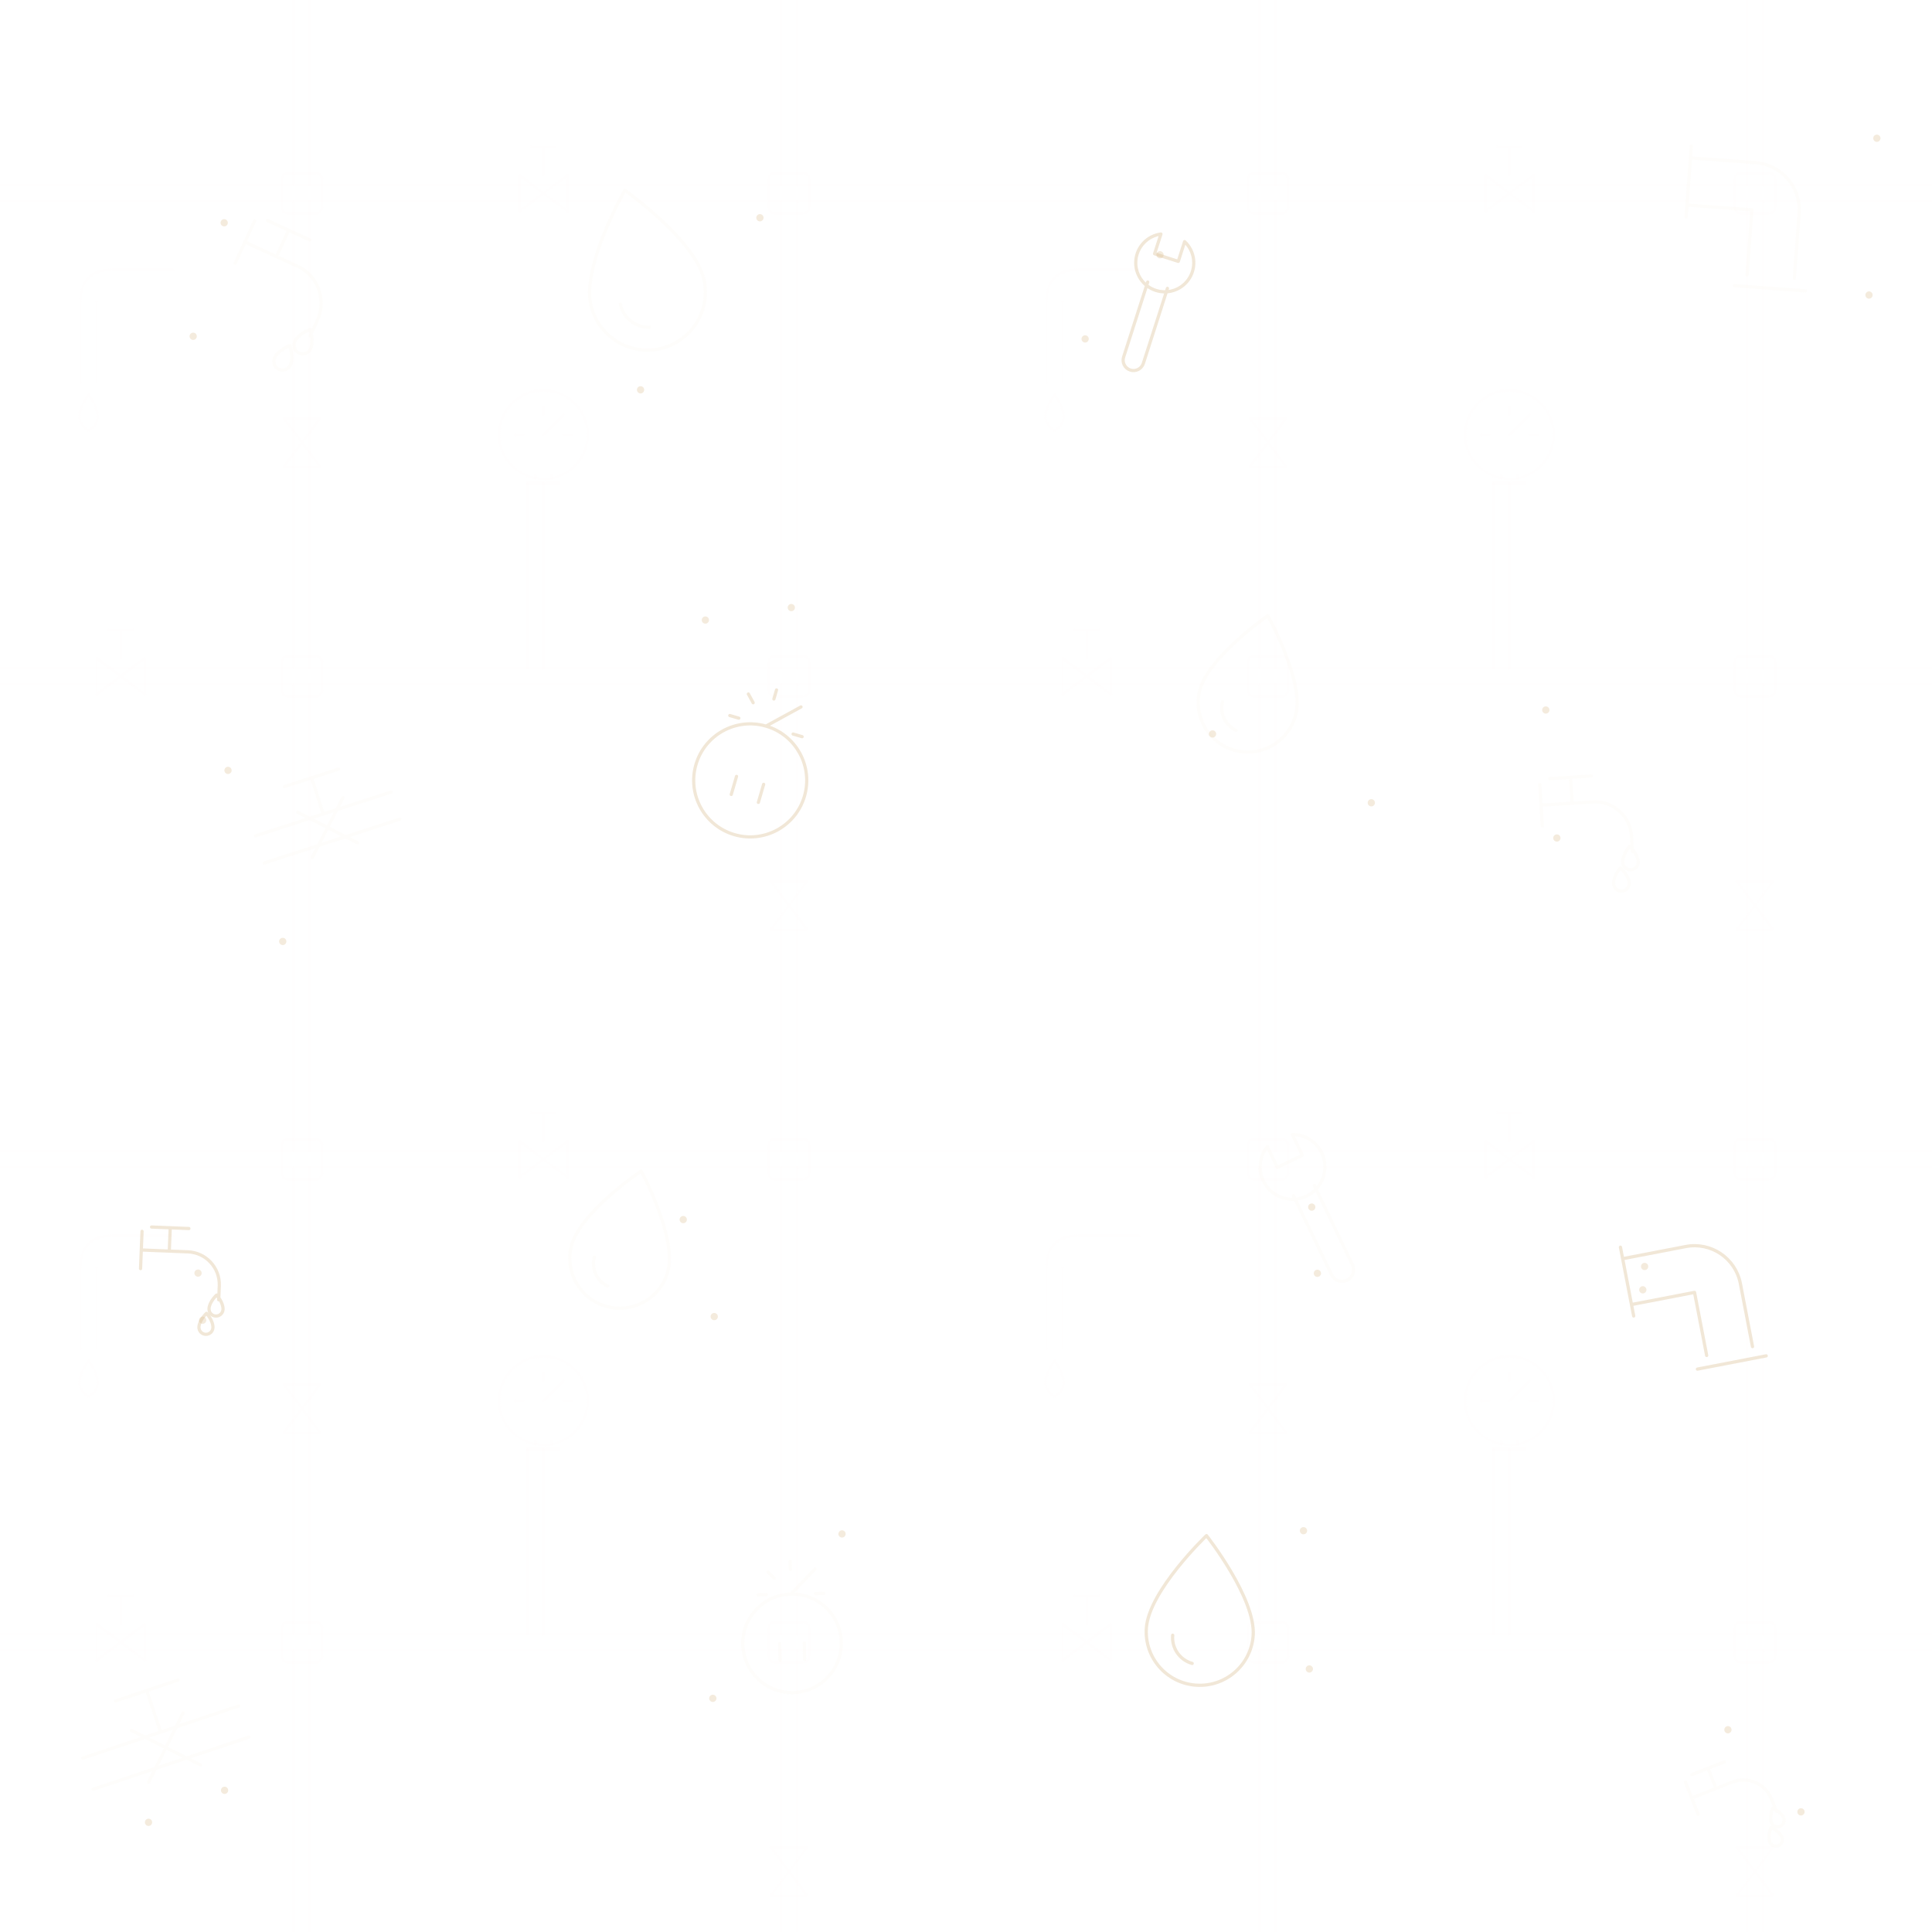
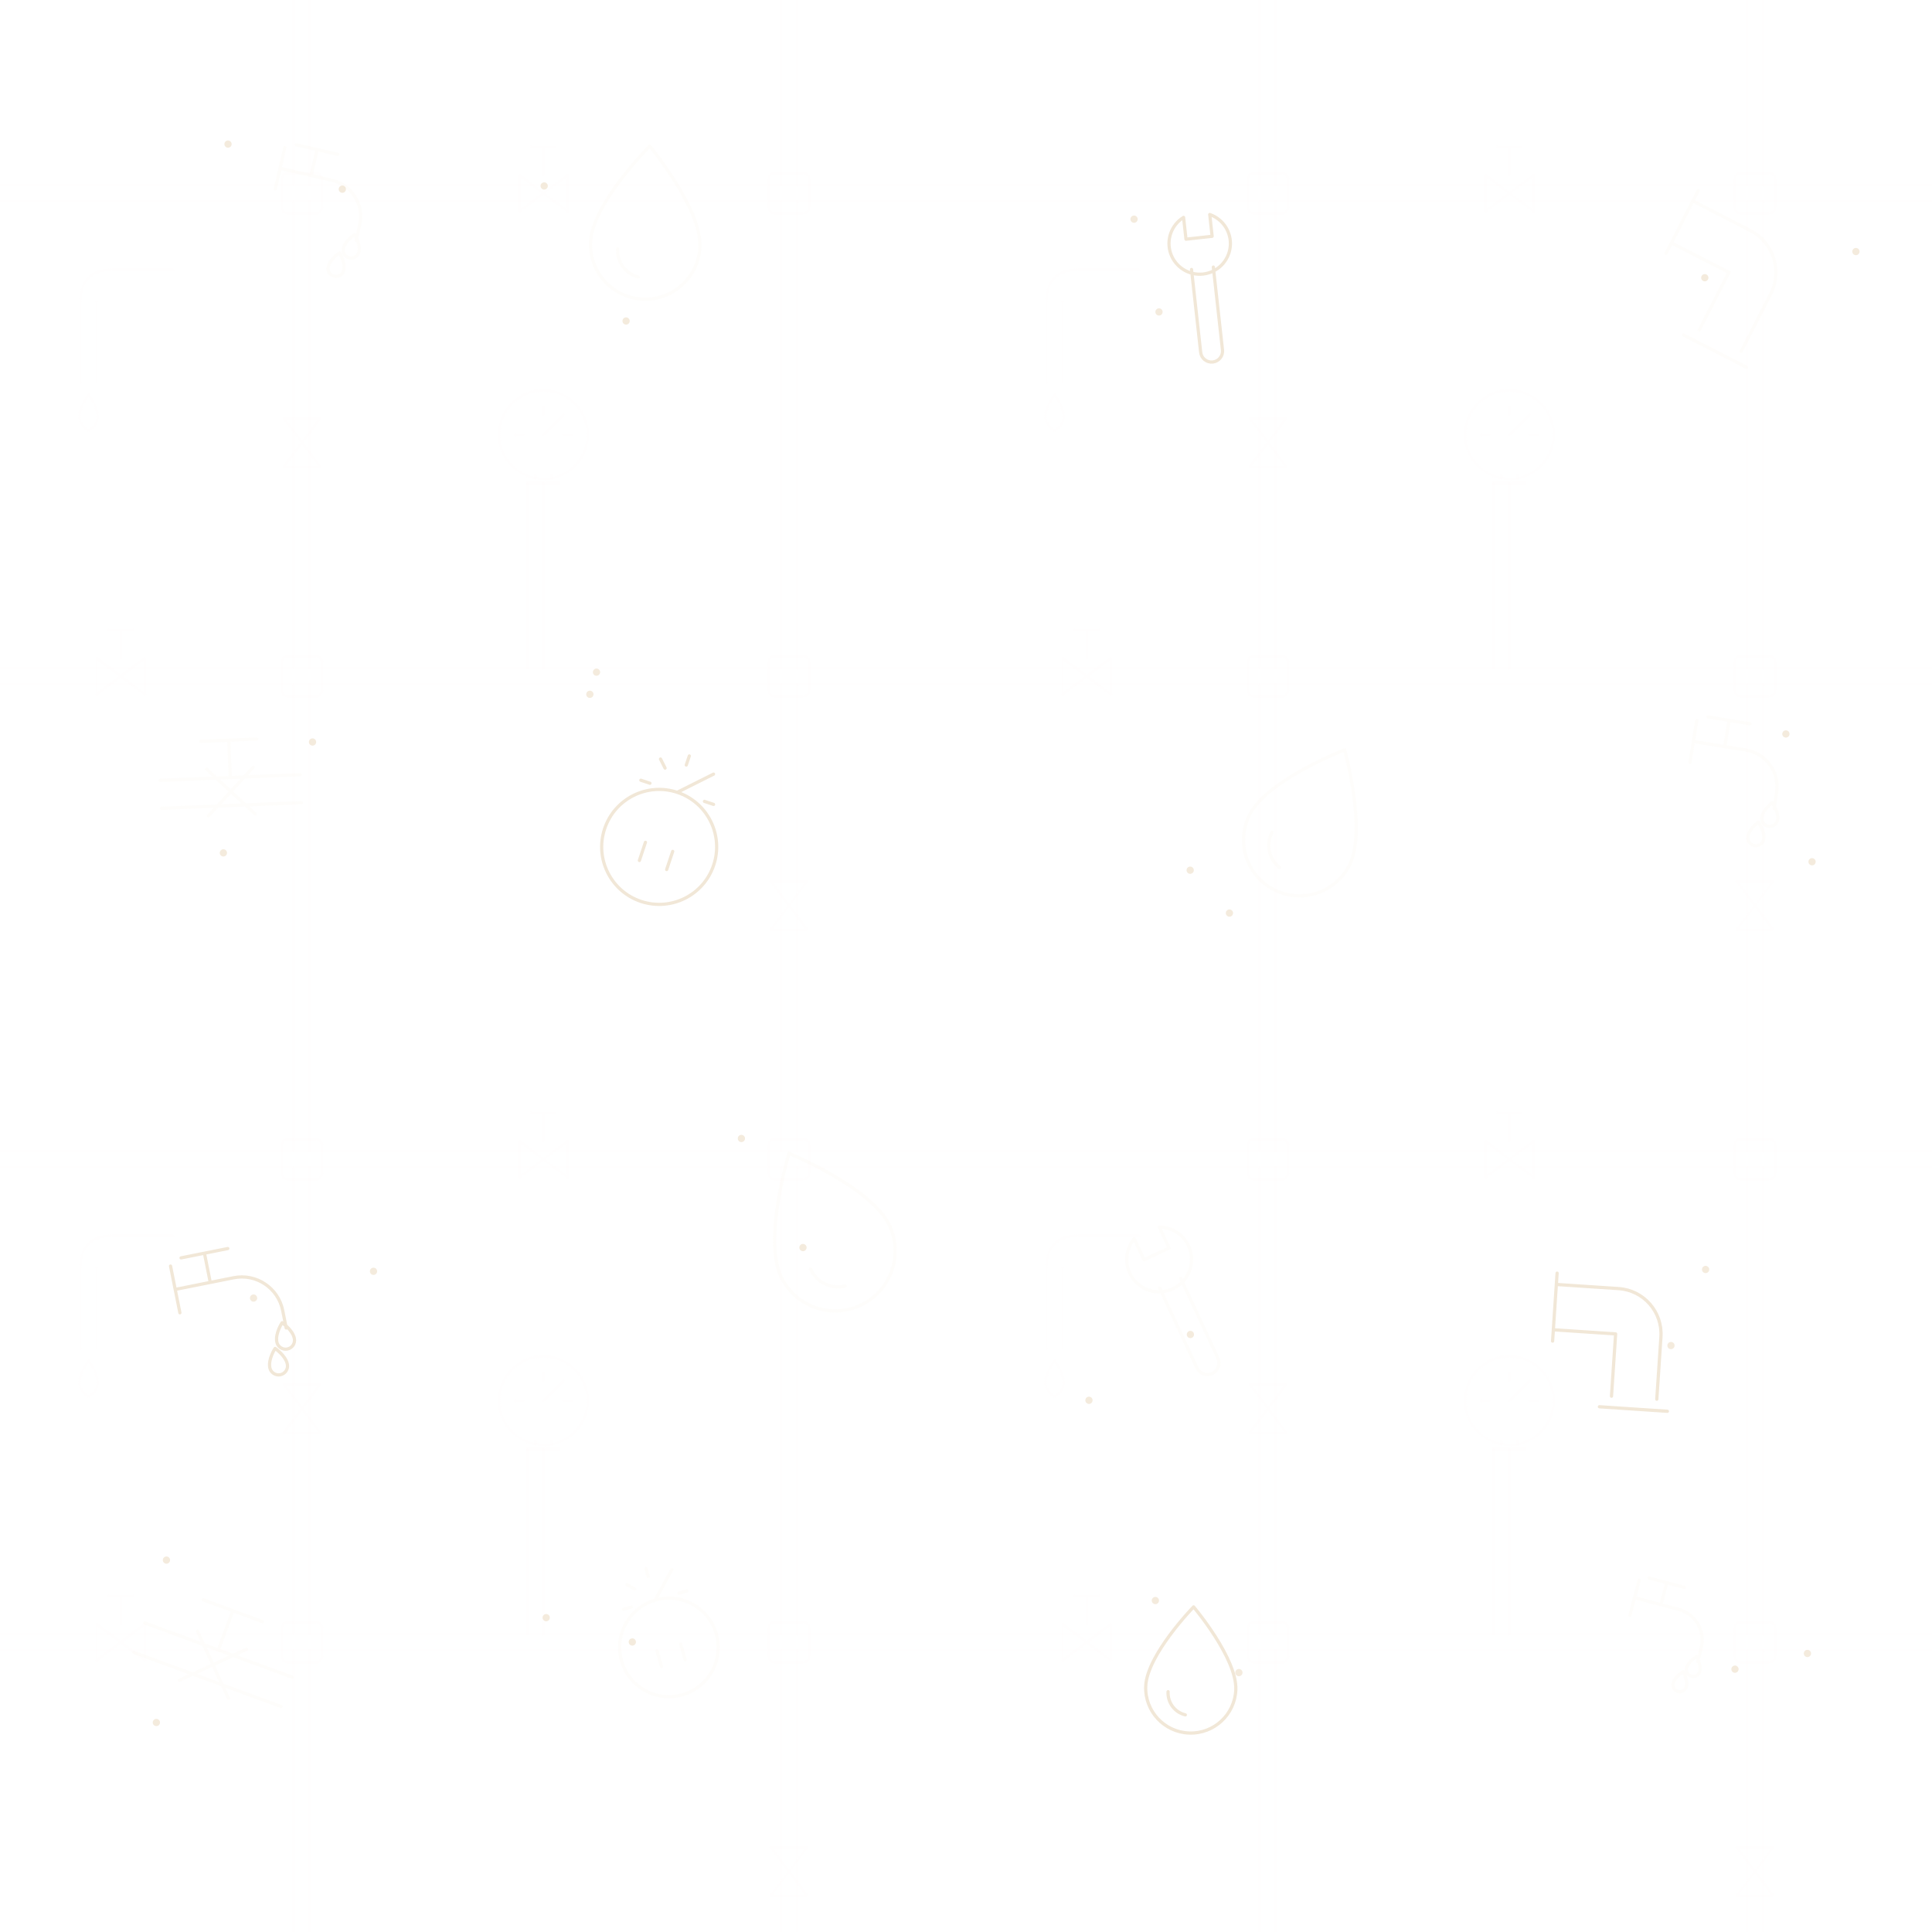
<svg xmlns="http://www.w3.org/2000/svg" width="960" height="960" viewBox="0 0 960 960" fill="none" stroke-linecap="round" stroke-linejoin="round">
  <defs>
    <pattern id="b" width="480.0" height="480.0" patternUnits="userSpaceOnUse">
      <g stroke="rgba(243,238,223,0.054)" stroke-width="1.2">
        <path d="M0 92 H480 M0 100 H480" />
        <path d="M0 332 H480 M0 340 H480" />
        <path d="M146 0 V92 M154 0 V92" />
        <path d="M146 100 V332 M154 100 V332" />
        <path d="M146 340 V480 M154 340 V480" />
        <path d="M388 0 V92 M396 0 V92" />
        <path d="M388 100 V332 M396 100 V332" />
        <path d="M388 340 V480 M396 340 V480" />
        <rect x="140" y="86" width="20" height="20" rx="3" />
        <rect x="140" y="326" width="20" height="20" rx="3" />
        <rect x="382" y="86" width="20" height="20" rx="3" />
        <rect x="382" y="326" width="20" height="20" rx="3" />
        <path d="M270 96 l-12 -9 v18z M270 96 l12 -9 v18z M270 87 v-14 M264 73 h12" />
        <path d="M60 336 l-12 -9 v18z M60 336 l12 -9 v18z M60 327 v-14 M54 313 h12" />
        <path d="M150 220 l-9 -12 h18z M150 220 l-9 12 h18z" />
        <path d="M392 450 l-9 -12 h18z M392 450 l-9 12 h18z" />
        <circle cx="270" cy="216" r="22" />
        <path d="M270 216 l10 -10 M256 216 h4 M280 216 h4 M270 202 v4" />
        <path d="M266 238 v-2 M274 238 v-2 M262 240 h16" />
        <path d="M270 240 V332 M262 240 V332" stroke-dasharray="0" />
        <path d="M40 150 q0 -16 16 -16 h30 M40 150 v40 M48 150 v40" />
        <path d="M44 196 c-6 9 -6 14 0 18 c6 -4 6 -9 0 -18z" />
      </g>
    </pattern>
  </defs>
  <rect width="960" height="960" fill="url(#b)" stroke="none" />
-   <path transform="translate(152.3 150.2) rotate(24.7) scale(1.44)" stroke="rgba(243,238,223,0.14)" stroke-width="1.11" d="M-28 -10 h20 a14 14 0 0 1 14 14 v6 M-28 -18 v16 M-16 -10 v-10 h-8 h16 M2 14 a3 3 0 0 0 6 0 c0 -3 -3 -6 -3 -6 c0 0 -3 3 -3 6 M-2 22 a3 3 0 0 0 6 0 c0 -3 -3 -6 -3 -6 c0 0 -3 3 -3 6" />
-   <circle cx="96.0" cy="167.1" r="1.8" fill="rgba(216,186,140,0.3)" stroke="none" />
-   <circle cx="111.4" cy="110.7" r="1.8" fill="rgba(216,186,140,0.3)" stroke="none" />
-   <path transform="translate(319.2 133.9) rotate(-12.5) scale(1.44)" stroke="rgba(243,238,223,0.14)" stroke-width="1.11" d="M0 -28 c0 0 -20 22 -20 36 a20 20 0 0 0 40 0 c0 -14 -20 -36 -20 -36 z M-10 10 a10 10 0 0 0 8 10" />
-   <circle cx="318.3" cy="193.7" r="1.8" fill="rgba(216,186,140,0.3)" stroke="none" />
-   <circle cx="377.6" cy="108.2" r="1.8" fill="rgba(216,186,140,0.3)" stroke="none" />
-   <path transform="translate(573.3 147.6) rotate(17.8) scale(1.03)" stroke="rgba(216,186,140,0.35)" stroke-width="1.55" d="M-6 -30 a14 14 0 1 0 12 0 v10 h-12 z M-5 -6 v38 a5 5 0 0 0 10 0 v-38" />
-   <circle cx="539.2" cy="168.4" r="1.8" fill="rgba(216,186,140,0.3)" stroke="none" />
-   <circle cx="576.4" cy="126.6" r="1.8" fill="rgba(216,186,140,0.3)" stroke="none" />
-   <path transform="translate(883.1 93.4) rotate(4.2) scale(1.47)" stroke="rgba(243,238,223,0.14)" stroke-width="1.09" d="M-30 -8 h22 a16 16 0 0 1 16 16 v22 M-30 8 h22 a0 0 0 0 1 0 0 v22 M-30 -12 v24 M-12 34 h24" />
-   <circle cx="928.7" cy="146.6" r="1.8" fill="rgba(216,186,140,0.3)" stroke="none" />
-   <circle cx="932.6" cy="68.7" r="1.8" fill="rgba(216,186,140,0.3)" stroke="none" />
-   <path transform="translate(162.8 411.2) rotate(-17.9) scale(1.18)" stroke="rgba(243,238,223,0.14)" stroke-width="1.36" d="M-30 -6 h60 M-30 6 h60 M-10 -10 l20 20 M10 -10 l-20 20 M0 -6 v-16 M-12 -22 h24" />
-   <circle cx="140.5" cy="467.8" r="1.8" fill="rgba(216,186,140,0.3)" stroke="none" />
-   <circle cx="113.3" cy="382.8" r="1.8" fill="rgba(216,186,140,0.3)" stroke="none" />
-   <path transform="translate(380.6 360.8) rotate(16.3) scale(1.17)" stroke="rgba(216,186,140,0.35)" stroke-width="1.36" d="M0 0 a24 24 0 1 0 0.1 0 M0 0 l12 -12 M-16 0 h4 M12 0 h4 M0 -16 v4 M-11 -11 l3 3 M-6 24 v8 M6 24 v8" />
-   <circle cx="350.5" cy="308.1" r="1.8" fill="rgba(216,186,140,0.3)" stroke="none" />
-   <circle cx="393.2" cy="301.9" r="1.8" fill="rgba(216,186,140,0.3)" stroke="none" />
-   <path transform="translate(622.2 339.5) rotate(13.0) scale(1.23)" stroke="rgba(243,238,223,0.14)" stroke-width="1.31" d="M0 -28 c0 0 -20 22 -20 36 a20 20 0 0 0 40 0 c0 -14 -20 -36 -20 -36 z M-10 10 a10 10 0 0 0 8 10" />
-   <circle cx="681.4" cy="398.9" r="1.8" fill="rgba(216,186,140,0.3)" stroke="none" />
-   <circle cx="602.5" cy="364.7" r="1.8" fill="rgba(216,186,140,0.3)" stroke="none" />
-   <path transform="translate(802.6 410.7) rotate(-3.6) scale(1.29)" stroke="rgba(243,238,223,0.14)" stroke-width="1.24" d="M-28 -10 h20 a14 14 0 0 1 14 14 v6 M-28 -18 v16 M-16 -10 v-10 h-8 h16 M2 14 a3 3 0 0 0 6 0 c0 -3 -3 -6 -3 -6 c0 0 -3 3 -3 6 M-2 22 a3 3 0 0 0 6 0 c0 -3 -3 -6 -3 -6 c0 0 -3 3 -3 6" />
-   <circle cx="773.6" cy="416.4" r="1.8" fill="rgba(216,186,140,0.3)" stroke="none" />
-   <circle cx="768.1" cy="352.8" r="1.8" fill="rgba(216,186,140,0.3)" stroke="none" />
-   <path transform="translate(102.2 634.0) rotate(2.3) scale(1.16)" stroke="rgba(216,186,140,0.35)" stroke-width="1.38" d="M-28 -10 h20 a14 14 0 0 1 14 14 v6 M-28 -18 v16 M-16 -10 v-10 h-8 h16 M2 14 a3 3 0 0 0 6 0 c0 -3 -3 -6 -3 -6 c0 0 -3 3 -3 6 M-2 22 a3 3 0 0 0 6 0 c0 -3 -3 -6 -3 -6 c0 0 -3 3 -3 6" />
-   <circle cx="98.4" cy="632.6" r="1.8" fill="rgba(216,186,140,0.3)" stroke="none" />
-   <circle cx="100.7" cy="656.0" r="1.8" fill="rgba(216,186,140,0.3)" stroke="none" />
-   <path transform="translate(310.3 615.6) rotate(13.8) scale(1.24)" stroke="rgba(243,238,223,0.14)" stroke-width="1.29" d="M0 -28 c0 0 -20 22 -20 36 a20 20 0 0 0 40 0 c0 -14 -20 -36 -20 -36 z M-10 10 a10 10 0 0 0 8 10" />
-   <circle cx="354.9" cy="654.2" r="1.8" fill="rgba(216,186,140,0.3)" stroke="none" />
-   <circle cx="339.5" cy="606.0" r="1.8" fill="rgba(216,186,140,0.3)" stroke="none" />
-   <path transform="translate(650.9 597.8) rotate(-25.7) scale(1.15)" stroke="rgba(243,238,223,0.14)" stroke-width="1.39" d="M-6 -30 a14 14 0 1 0 12 0 v10 h-12 z M-5 -6 v38 a5 5 0 0 0 10 0 v-38" />
-   <circle cx="654.6" cy="632.7" r="1.8" fill="rgba(216,186,140,0.3)" stroke="none" />
-   <circle cx="651.8" cy="599.8" r="1.8" fill="rgba(216,186,140,0.3)" stroke="none" />
-   <path transform="translate(851.2 628.6) rotate(-10.9) scale(1.45)" stroke="rgba(216,186,140,0.35)" stroke-width="1.11" d="M-30 -8 h22 a16 16 0 0 1 16 16 v22 M-30 8 h22 a0 0 0 0 1 0 0 v22 M-30 -12 v24 M-12 34 h24" />
-   <circle cx="817.2" cy="629.3" r="1.8" fill="rgba(216,186,140,0.3)" stroke="none" />
-   <circle cx="816.3" cy="640.9" r="1.8" fill="rgba(216,186,140,0.3)" stroke="none" />
-   <path transform="translate(82.4 868.4) rotate(-18.5) scale(1.36)" stroke="rgba(243,238,223,0.14)" stroke-width="1.18" d="M-30 -6 h60 M-30 6 h60 M-10 -10 l20 20 M10 -10 l-20 20 M0 -6 v-16 M-12 -22 h24" />
-   <circle cx="73.8" cy="905.5" r="1.8" fill="rgba(216,186,140,0.3)" stroke="none" />
-   <circle cx="111.6" cy="889.6" r="1.8" fill="rgba(216,186,140,0.3)" stroke="none" />
-   <path transform="translate(393.0 792.1) rotate(-1.2) scale(1.02)" stroke="rgba(243,238,223,0.14)" stroke-width="1.57" d="M0 0 a24 24 0 1 0 0.1 0 M0 0 l12 -12 M-16 0 h4 M12 0 h4 M0 -16 v4 M-11 -11 l3 3 M-6 24 v8 M6 24 v8" />
-   <circle cx="418.4" cy="762.2" r="1.8" fill="rgba(216,186,140,0.3)" stroke="none" />
-   <circle cx="354.2" cy="843.9" r="1.8" fill="rgba(216,186,140,0.3)" stroke="none" />
-   <path transform="translate(596.9 800.2) rotate(4.0) scale(1.33)" stroke="rgba(216,186,140,0.35)" stroke-width="1.21" d="M0 -28 c0 0 -20 22 -20 36 a20 20 0 0 0 40 0 c0 -14 -20 -36 -20 -36 z M-10 10 a10 10 0 0 0 8 10" />
-   <circle cx="647.7" cy="760.6" r="1.8" fill="rgba(216,186,140,0.3)" stroke="none" />
-   <circle cx="650.6" cy="829.3" r="1.8" fill="rgba(216,186,140,0.3)" stroke="none" />
-   <path transform="translate(872.7 892.4) rotate(-21.5) scale(1.08)" stroke="rgba(243,238,223,0.14)" stroke-width="1.48" d="M-28 -10 h20 a14 14 0 0 1 14 14 v6 M-28 -18 v16 M-16 -10 v-10 h-8 h16 M2 14 a3 3 0 0 0 6 0 c0 -3 -3 -6 -3 -6 c0 0 -3 3 -3 6 M-2 22 a3 3 0 0 0 6 0 c0 -3 -3 -6 -3 -6 c0 0 -3 3 -3 6" />
-   <circle cx="894.9" cy="900.3" r="1.8" fill="rgba(216,186,140,0.3)" stroke="none" />
-   <circle cx="858.6" cy="859.5" r="1.8" fill="rgba(216,186,140,0.3)" stroke="none" />
+   <path transform="translate(172.2 104.8) rotate(13.0) scale(1.32)" stroke="rgba(243,238,223,0.14)" stroke-width="1.21" d="M-28 -10 h20 a14 14 0 0 1 14 14 v6 M-28 -18 v16 M-16 -10 v-10 h-8 h16 M2 14 a3 3 0 0 0 6 0 c0 -3 -3 -6 -3 -6 c0 0 -3 3 -3 6 M-2 22 a3 3 0 0 0 6 0 c0 -3 -3 -6 -3 -6 c0 0 -3 3 -3 6" />
+   <circle cx="113.3" cy="71.6" r="1.8" fill="rgba(216,186,140,0.3)" stroke="none" />
+   <circle cx="170.1" cy="94.0" r="1.8" fill="rgba(216,186,140,0.3)" stroke="none" />
+   <path transform="translate(321.1 110.6) rotate(2.6) scale(1.36)" stroke="rgba(243,238,223,0.14)" stroke-width="1.17" d="M0 -28 c0 0 -20 22 -20 36 a20 20 0 0 0 40 0 c0 -14 -20 -36 -20 -36 z M-10 10 a10 10 0 0 0 8 10" />
+   <circle cx="311.1" cy="159.5" r="1.8" fill="rgba(216,186,140,0.3)" stroke="none" />
+   <circle cx="270.4" cy="92.4" r="1.8" fill="rgba(216,186,140,0.3)" stroke="none" />
+   <path transform="translate(598.2 139.8) rotate(-6.3) scale(1.09)" stroke="rgba(216,186,140,0.35)" stroke-width="1.46" d="M-6 -30 a14 14 0 1 0 12 0 v10 h-12 z M-5 -6 v38 a5 5 0 0 0 10 0 v-38" />
+   <circle cx="563.5" cy="108.9" r="1.8" fill="rgba(216,186,140,0.3)" stroke="none" />
+   <circle cx="575.9" cy="155.0" r="1.8" fill="rgba(216,186,140,0.3)" stroke="none" />
+   <path transform="translate(874.8 130.3) rotate(27.2) scale(1.46)" stroke="rgba(243,238,223,0.14)" stroke-width="1.09" d="M-30 -8 h22 a16 16 0 0 1 16 16 v22 M-30 8 h22 a0 0 0 0 1 0 0 v22 M-30 -12 v24 M-12 34 h24" />
+   <circle cx="922.2" cy="125.0" r="1.8" fill="rgba(216,186,140,0.3)" stroke="none" />
+   <circle cx="847.1" cy="138.0" r="1.8" fill="rgba(216,186,140,0.3)" stroke="none" />
+   <path transform="translate(114.7 393.3) rotate(-2.3) scale(1.16)" stroke="rgba(243,238,223,0.14)" stroke-width="1.38" d="M-30 -6 h60 M-30 6 h60 M-10 -10 l20 20 M10 -10 l-20 20 M0 -6 v-16 M-12 -22 h24" />
+   <circle cx="155.3" cy="368.7" r="1.8" fill="rgba(216,186,140,0.3)" stroke="none" />
+   <circle cx="111.0" cy="423.8" r="1.8" fill="rgba(216,186,140,0.3)" stroke="none" />
+   <path transform="translate(336.5 393.7) rotate(18.4) scale(1.19)" stroke="rgba(216,186,140,0.35)" stroke-width="1.34" d="M0 0 a24 24 0 1 0 0.1 0 M0 0 l12 -12 M-16 0 h4 M12 0 h4 M0 -16 v4 M-11 -11 l3 3 M-6 24 v8 M6 24 v8" />
+   <circle cx="293.1" cy="345.0" r="1.8" fill="rgba(216,186,140,0.3)" stroke="none" />
+   <circle cx="296.4" cy="334.0" r="1.8" fill="rgba(216,186,140,0.3)" stroke="none" />
+   <path transform="translate(650.7 407.4) rotate(26.6) scale(1.39)" stroke="rgba(243,238,223,0.14)" stroke-width="1.15" d="M0 -28 c0 0 -20 22 -20 36 a20 20 0 0 0 40 0 c0 -14 -20 -36 -20 -36 z M-10 10 a10 10 0 0 0 8 10" />
+   <circle cx="610.9" cy="453.7" r="1.8" fill="rgba(216,186,140,0.3)" stroke="none" />
+   <circle cx="591.4" cy="432.4" r="1.8" fill="rgba(216,186,140,0.3)" stroke="none" />
+   <path transform="translate(875.8 387.4) rotate(9.2) scale(1.32)" stroke="rgba(243,238,223,0.14)" stroke-width="1.21" d="M-28 -10 h20 a14 14 0 0 1 14 14 v6 M-28 -18 v16 M-16 -10 v-10 h-8 h16 M2 14 a3 3 0 0 0 6 0 c0 -3 -3 -6 -3 -6 c0 0 -3 3 -3 6 M-2 22 a3 3 0 0 0 6 0 c0 -3 -3 -6 -3 -6 c0 0 -3 3 -3 6" />
+   <circle cx="887.4" cy="364.7" r="1.8" fill="rgba(216,186,140,0.3)" stroke="none" />
+   <circle cx="900.4" cy="428.2" r="1.8" fill="rgba(216,186,140,0.3)" stroke="none" />
+   <path transform="translate(130.6 647.1) rotate(-11.3) scale(1.48)" stroke="rgba(216,186,140,0.35)" stroke-width="1.08" d="M-28 -10 h20 a14 14 0 0 1 14 14 v6 M-28 -18 v16 M-16 -10 v-10 h-8 h16 M2 14 a3 3 0 0 0 6 0 c0 -3 -3 -6 -3 -6 c0 0 -3 3 -3 6 M-2 22 a3 3 0 0 0 6 0 c0 -3 -3 -6 -3 -6 c0 0 -3 3 -3 6" />
+   <circle cx="185.6" cy="631.7" r="1.8" fill="rgba(216,186,140,0.3)" stroke="none" />
+   <circle cx="126.0" cy="645.0" r="1.8" fill="rgba(216,186,140,0.3)" stroke="none" />
+   <path transform="translate(409.9 610.8) rotate(-25.3) scale(1.49)" stroke="rgba(243,238,223,0.14)" stroke-width="1.08" d="M0 -28 c0 0 -20 22 -20 36 a20 20 0 0 0 40 0 c0 -14 -20 -36 -20 -36 z M-10 10 a10 10 0 0 0 8 10" />
+   <circle cx="368.4" cy="565.7" r="1.8" fill="rgba(216,186,140,0.3)" stroke="none" />
+   <circle cx="399.0" cy="619.9" r="1.8" fill="rgba(216,186,140,0.3)" stroke="none" />
+   <path transform="translate(584.4 643.9) rotate(-25.0) scale(1.15)" stroke="rgba(243,238,223,0.14)" stroke-width="1.39" d="M-6 -30 a14 14 0 1 0 12 0 v10 h-12 z M-5 -6 v38 a5 5 0 0 0 10 0 v-38" />
+   <circle cx="591.5" cy="663.1" r="1.8" fill="rgba(216,186,140,0.3)" stroke="none" />
+   <circle cx="541.1" cy="695.8" r="1.8" fill="rgba(216,186,140,0.3)" stroke="none" />
+   <path transform="translate(814.8 652.3) rotate(3.8) scale(1.41)" stroke="rgba(216,186,140,0.35)" stroke-width="1.14" d="M-30 -8 h22 a16 16 0 0 1 16 16 v22 M-30 8 h22 a0 0 0 0 1 0 0 v22 M-30 -12 v24 M-12 34 h24" />
+   <circle cx="847.5" cy="630.8" r="1.8" fill="rgba(216,186,140,0.3)" stroke="none" />
+   <circle cx="830.3" cy="668.6" r="1.8" fill="rgba(216,186,140,0.3)" stroke="none" />
+   <path transform="translate(105.8 827.2) rotate(20.2) scale(1.30)" stroke="rgba(243,238,223,0.14)" stroke-width="1.23" d="M-30 -6 h60 M-30 6 h60 M-10 -10 l20 20 M10 -10 l-20 20 M0 -6 v-16 M-12 -22 h24" />
+   <circle cx="82.7" cy="775.2" r="1.8" fill="rgba(216,186,140,0.3)" stroke="none" />
+   <circle cx="77.7" cy="855.9" r="1.8" fill="rgba(216,186,140,0.3)" stroke="none" />
+   <path transform="translate(325.5 795.1) rotate(-16.2) scale(1.02)" stroke="rgba(243,238,223,0.14)" stroke-width="1.57" d="M0 0 a24 24 0 1 0 0.1 0 M0 0 l12 -12 M-16 0 h4 M12 0 h4 M0 -16 v4 M-11 -11 l3 3 M-6 24 v8 M6 24 v8" />
+   <circle cx="271.4" cy="803.8" r="1.8" fill="rgba(216,186,140,0.3)" stroke="none" />
+   <circle cx="314.2" cy="815.9" r="1.8" fill="rgba(216,186,140,0.3)" stroke="none" />
+   <path transform="translate(592.0 829.8) rotate(2.0) scale(1.12)" stroke="rgba(216,186,140,0.35)" stroke-width="1.43" d="M0 -28 c0 0 -20 22 -20 36 a20 20 0 0 0 40 0 c0 -14 -20 -36 -20 -36 z M-10 10 a10 10 0 0 0 8 10" />
+   <circle cx="615.6" cy="831.1" r="1.8" fill="rgba(216,186,140,0.3)" stroke="none" />
+   <circle cx="574.1" cy="795.3" r="1.8" fill="rgba(216,186,140,0.3)" stroke="none" />
+   <path transform="translate(839.9 812.9) rotate(14.8) scale(1.13)" stroke="rgba(243,238,223,0.14)" stroke-width="1.41" d="M-28 -10 h20 a14 14 0 0 1 14 14 v6 M-28 -18 v16 M-16 -10 v-10 h-8 h16 M2 14 a3 3 0 0 0 6 0 c0 -3 -3 -6 -3 -6 c0 0 -3 3 -3 6 M-2 22 a3 3 0 0 0 6 0 c0 -3 -3 -6 -3 -6 c0 0 -3 3 -3 6" />
+   <circle cx="862.1" cy="829.4" r="1.8" fill="rgba(216,186,140,0.3)" stroke="none" />
+   <circle cx="898.1" cy="821.6" r="1.8" fill="rgba(216,186,140,0.3)" stroke="none" />
</svg>
